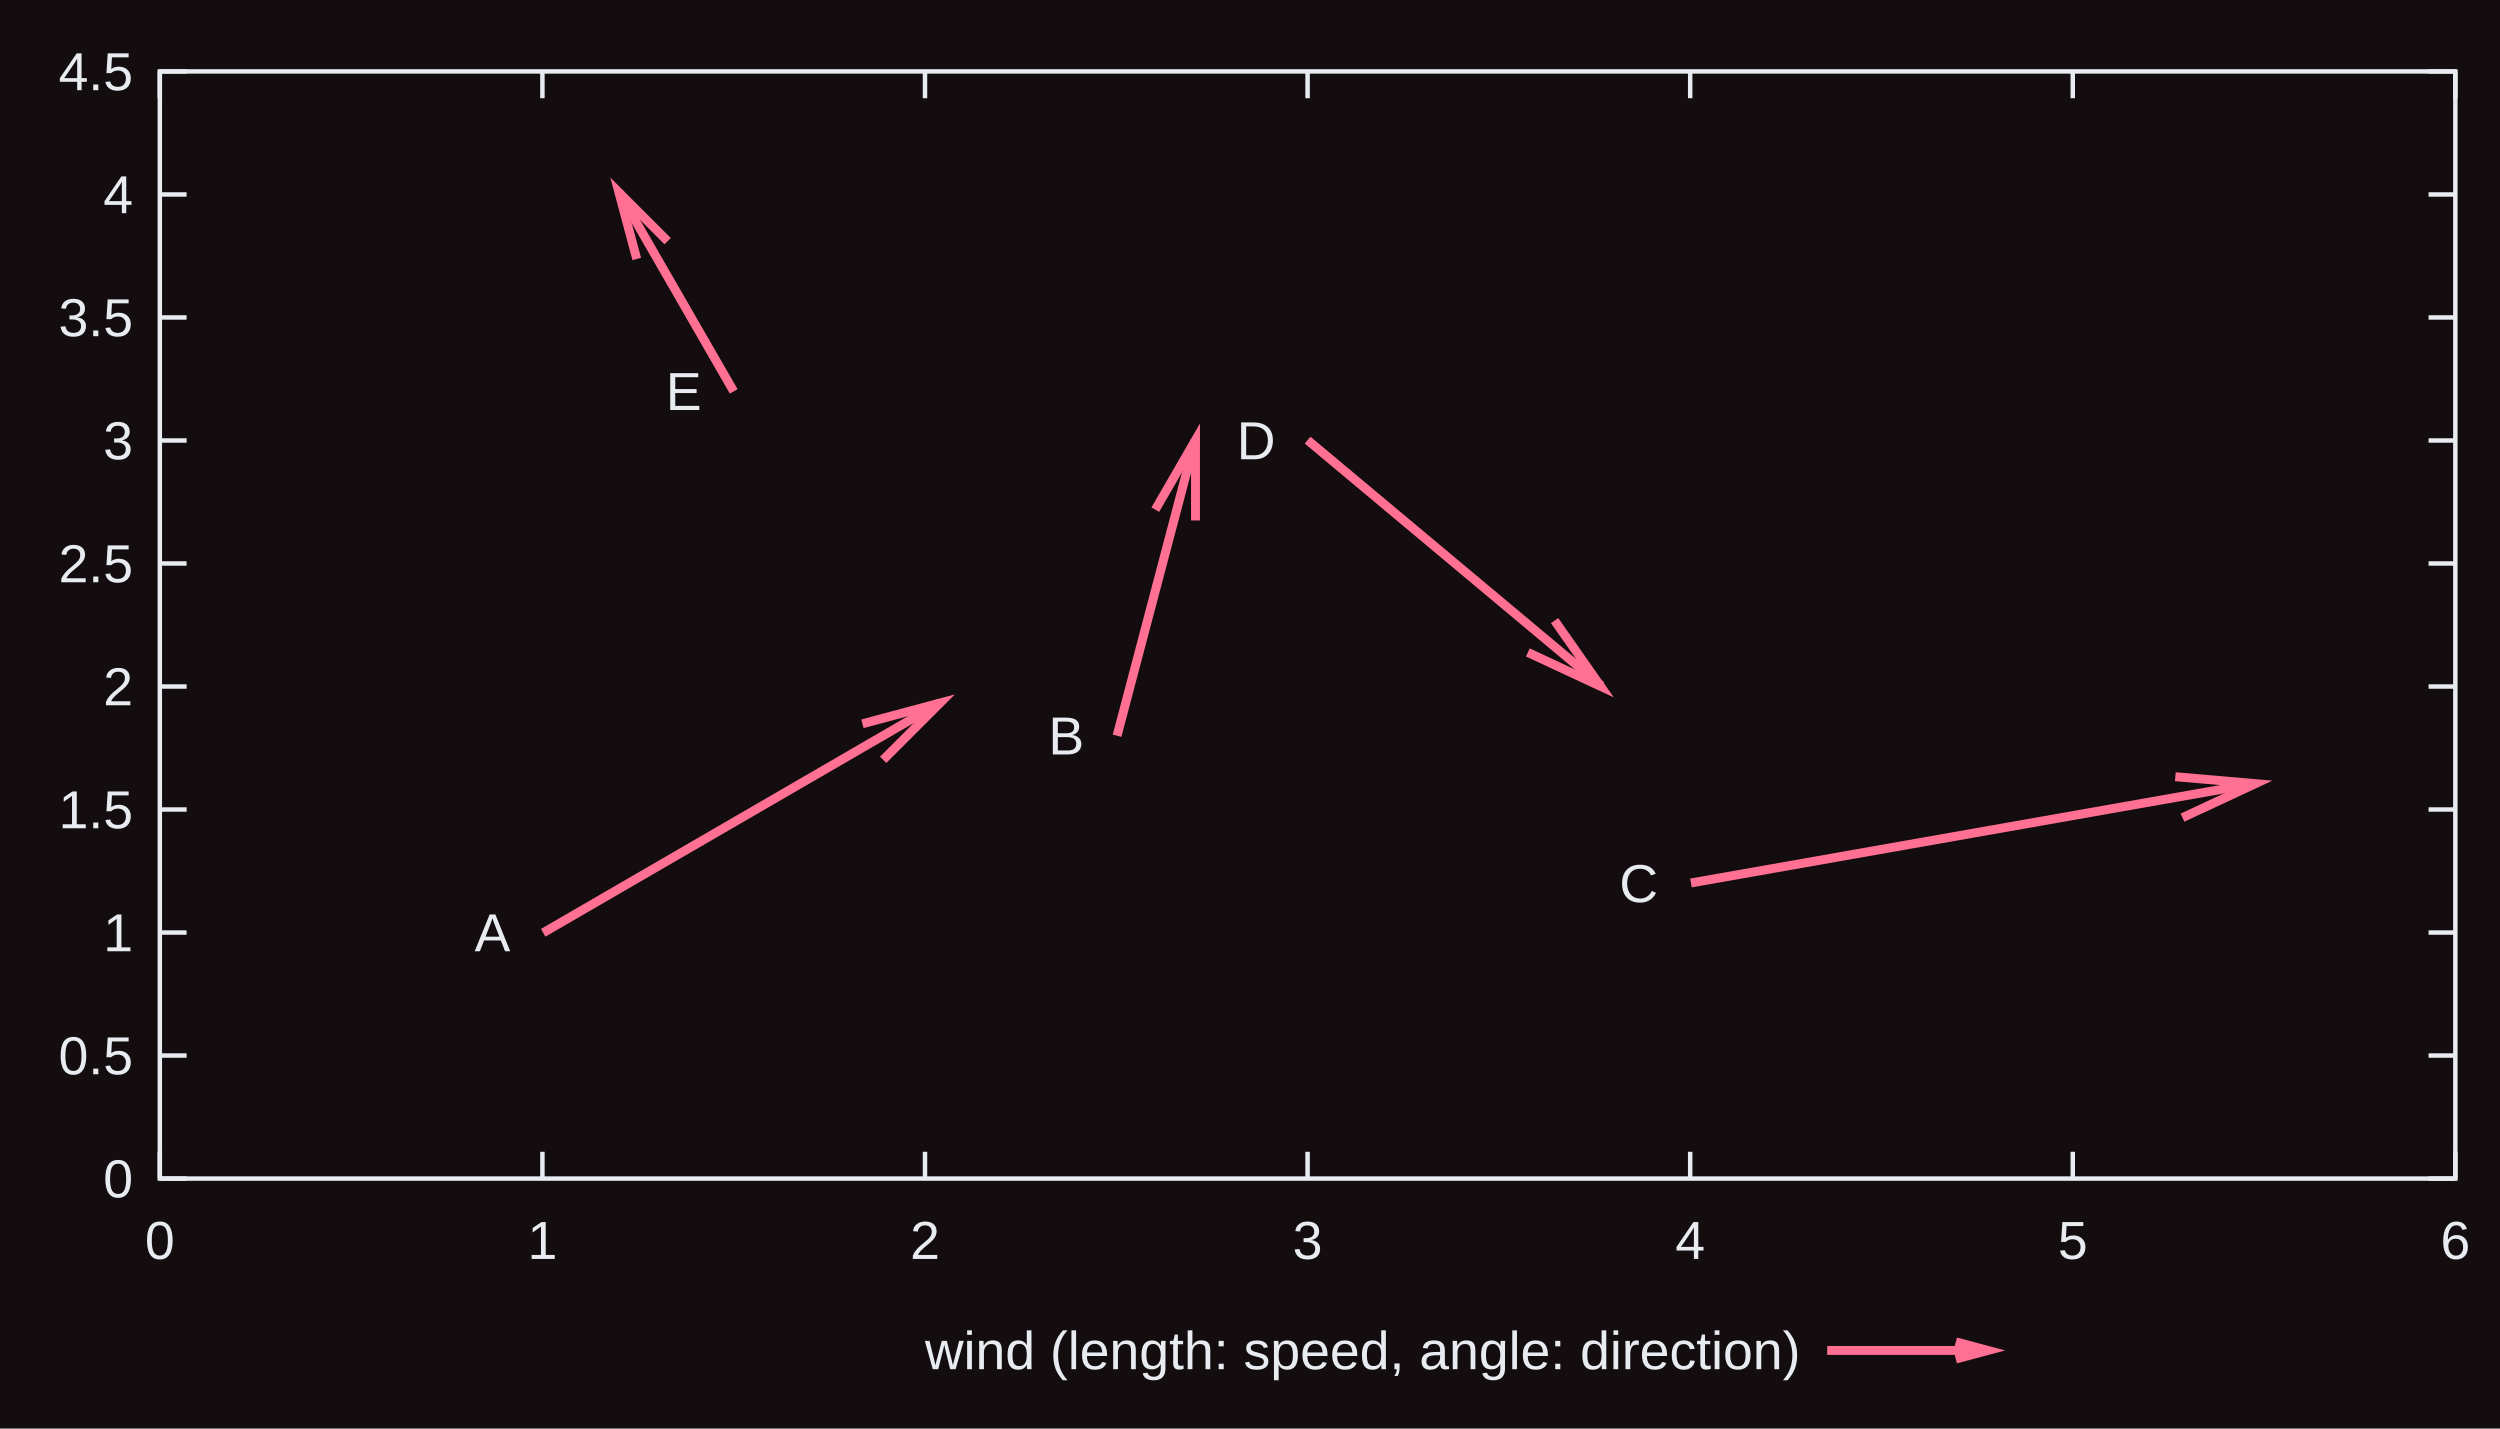
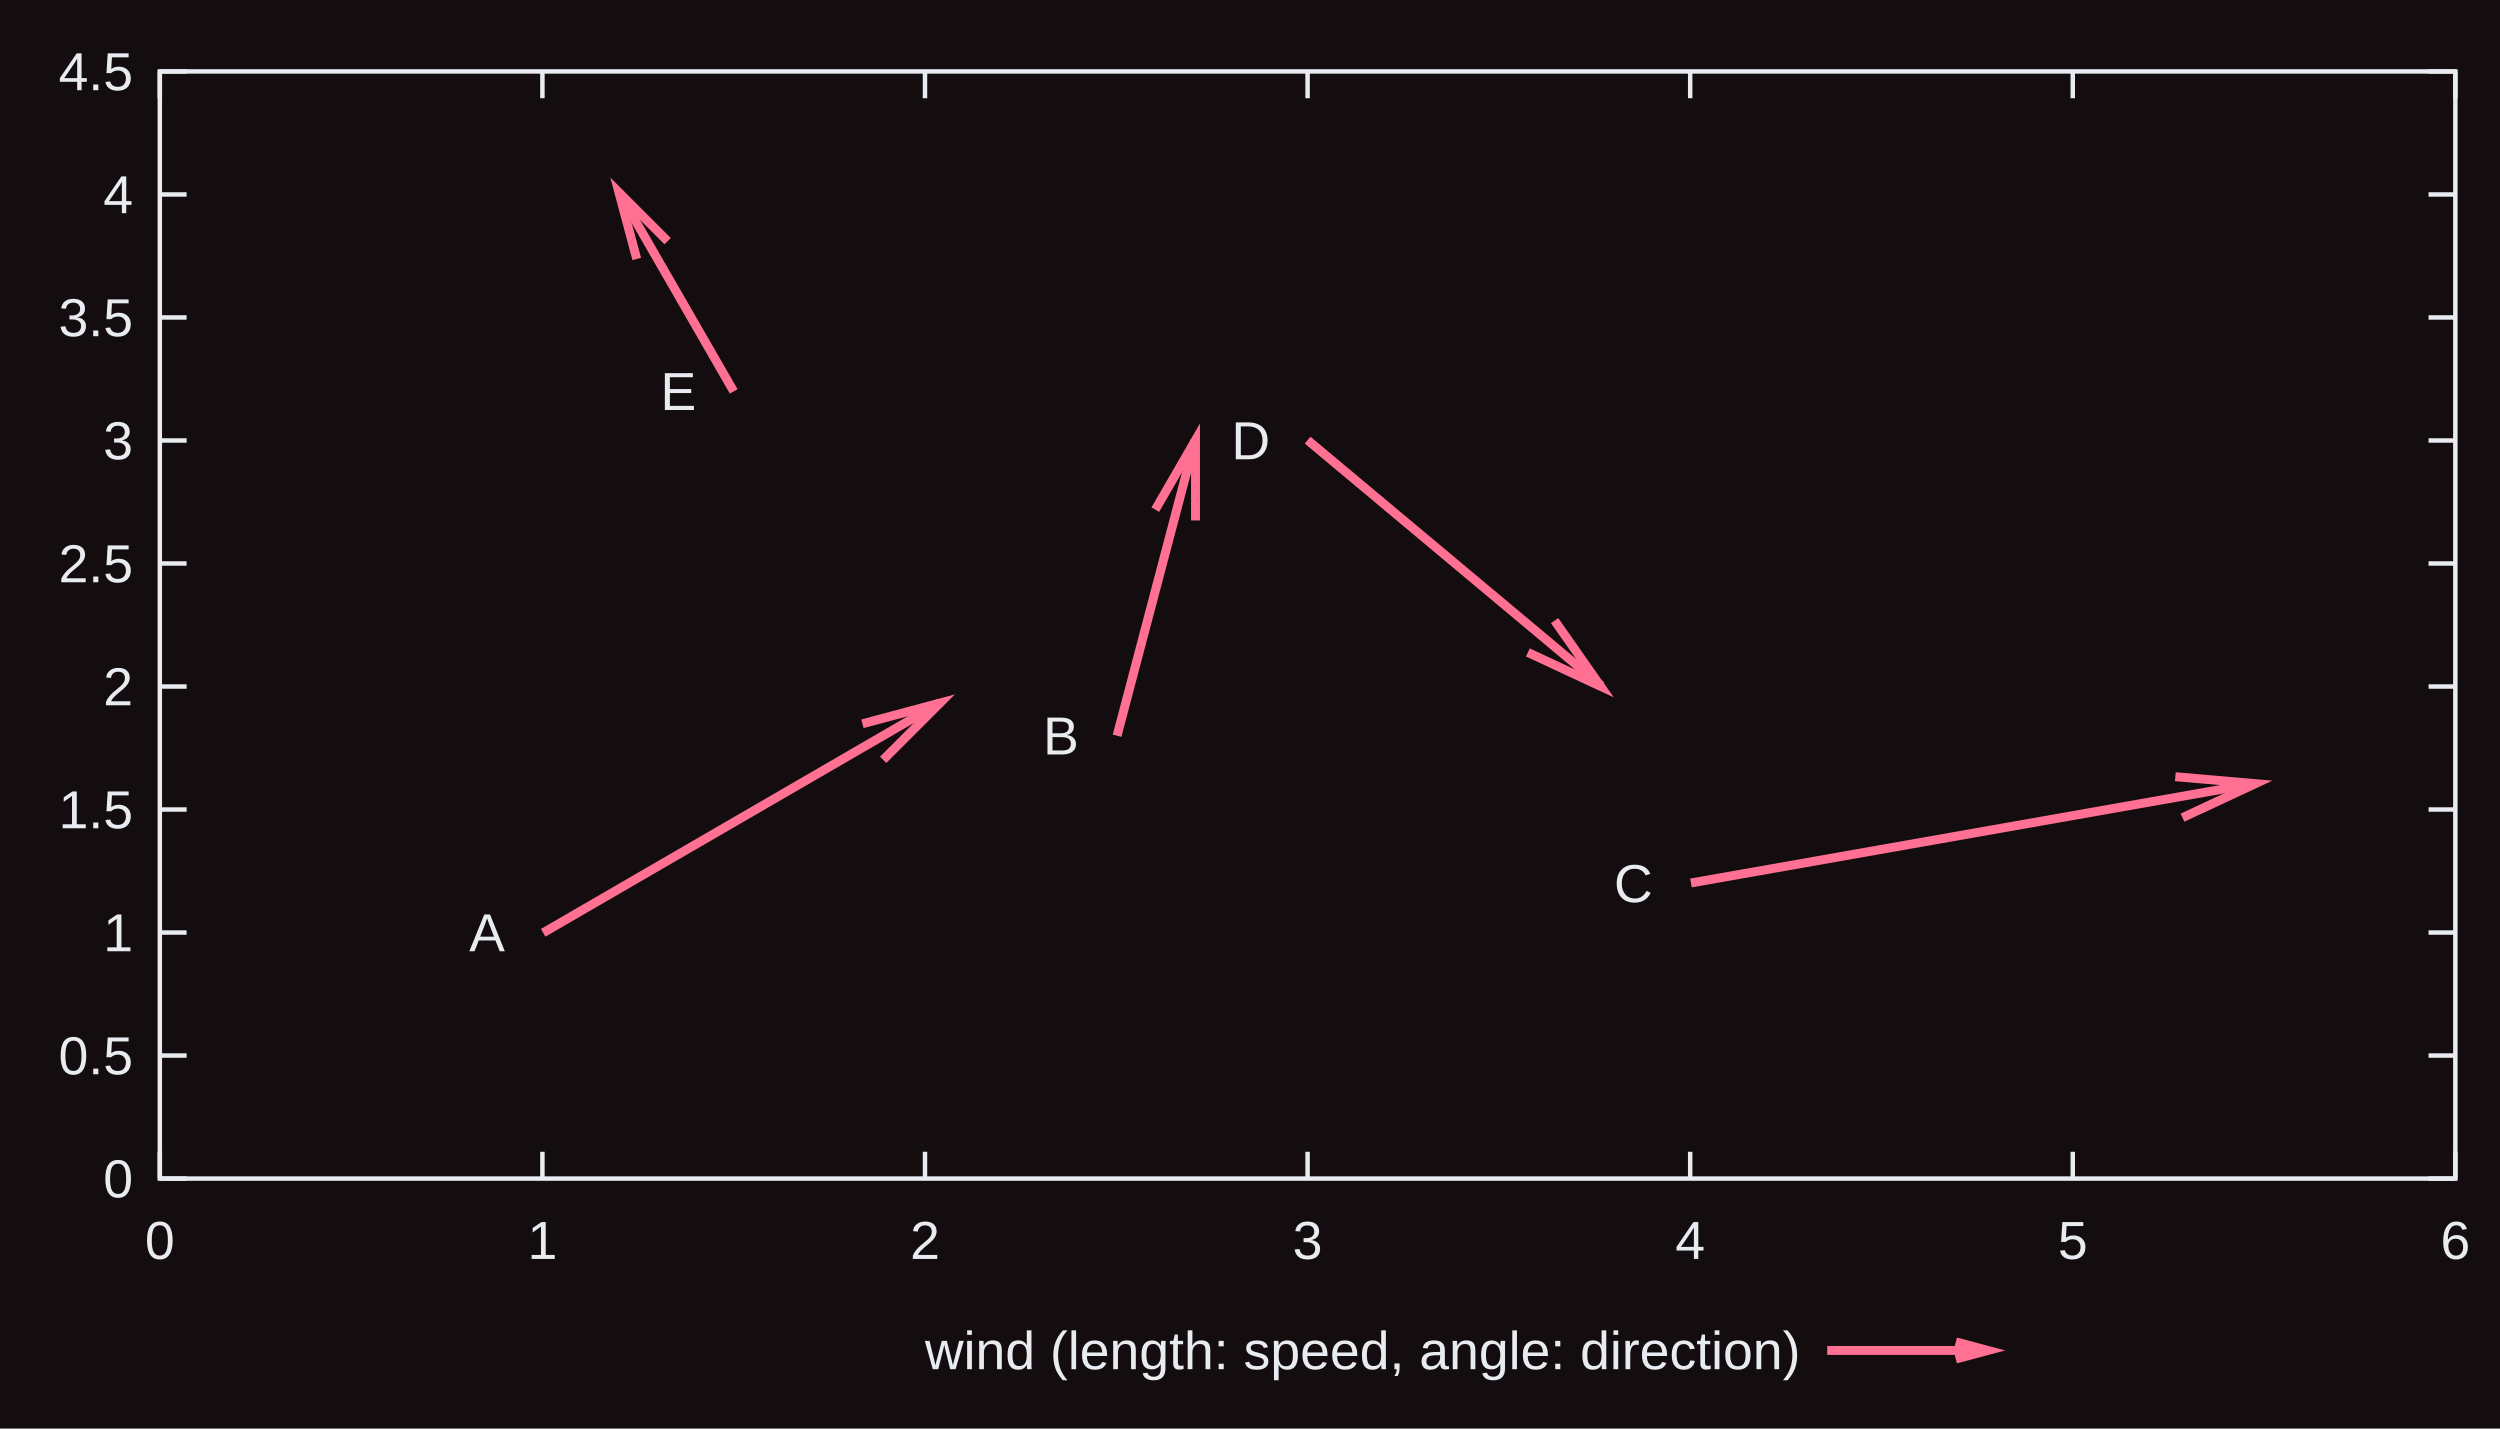
<svg xmlns="http://www.w3.org/2000/svg" width="560" height="320" viewBox="0 0 560 320" font-family="Arial,Helvetica,sans-serif" font-size="12" fill="#e8ecf0" data-theme="night" data-frame="#e8ecf0" data-grid-color="#5c4950">
  <rect x="0" y="0" width="560" height="320" fill="#130d0f" stroke="none" stroke-width="0" />
  <g class="fs-axes" data-area="35.8 550 16 264" data-x="0 6e0" data-y="0 4.5e0" data-log="0 0" data-grid="0" data-font-size="12" data-xformat="%h" data-yformat="%h">
    <g class="fs-grid" display="none">
      <polyline fill="none" stroke="#5c4950" stroke-width="0.5" stroke-dasharray="2,3" points="35.8,264 35.8,16" />
      <polyline fill="none" stroke="#5c4950" stroke-width="0.5" stroke-dasharray="2,3" points="121.5,264 121.5,16" />
      <polyline fill="none" stroke="#5c4950" stroke-width="0.5" stroke-dasharray="2,3" points="207.2,264 207.2,16" />
      <polyline fill="none" stroke="#5c4950" stroke-width="0.5" stroke-dasharray="2,3" points="292.9,264 292.9,16" />
      <polyline fill="none" stroke="#5c4950" stroke-width="0.5" stroke-dasharray="2,3" points="378.6,264 378.6,16" />
      <polyline fill="none" stroke="#5c4950" stroke-width="0.5" stroke-dasharray="2,3" points="464.3,264 464.3,16" />
      <polyline fill="none" stroke="#5c4950" stroke-width="0.5" stroke-dasharray="2,3" points="550,264 550,16" />
      <polyline fill="none" stroke="#5c4950" stroke-width="0.5" stroke-dasharray="2,3" points="35.8,264 550,264" />
      <polyline fill="none" stroke="#5c4950" stroke-width="0.5" stroke-dasharray="2,3" points="35.8,236.44 550,236.44" />
      <polyline fill="none" stroke="#5c4950" stroke-width="0.5" stroke-dasharray="2,3" points="35.8,208.89 550,208.89" />
      <polyline fill="none" stroke="#5c4950" stroke-width="0.5" stroke-dasharray="2,3" points="35.8,181.33 550,181.33" />
      <polyline fill="none" stroke="#5c4950" stroke-width="0.5" stroke-dasharray="2,3" points="35.8,153.78 550,153.78" />
      <polyline fill="none" stroke="#5c4950" stroke-width="0.5" stroke-dasharray="2,3" points="35.8,126.22 550,126.22" />
      <polyline fill="none" stroke="#5c4950" stroke-width="0.5" stroke-dasharray="2,3" points="35.8,98.67 550,98.67" />
      <polyline fill="none" stroke="#5c4950" stroke-width="0.5" stroke-dasharray="2,3" points="35.8,71.11 550,71.11" />
      <polyline fill="none" stroke="#5c4950" stroke-width="0.5" stroke-dasharray="2,3" points="35.8,43.56 550,43.56" />
      <polyline fill="none" stroke="#5c4950" stroke-width="0.5" stroke-dasharray="2,3" points="35.8,16 550,16" />
    </g>
    <svg class="fs-plot" x="35.8" y="16" width="514.2" height="248" viewBox="0 0 1 1" preserveAspectRatio="none" overflow="hidden">
      <g class="fs-series" data-series="1">
        <path class="fs-vectors" data-head="1" data-filled="0" fill="none" stroke="#ff7092" stroke-width="2" vector-effect="non-scaling-stroke" d="M0.167,0.778L0.34,0.57M0.417,0.6L0.451,0.333M0.667,0.733L0.913,0.643M0.5,0.333L0.628,0.555 M0.25,0.289L0.2,0.109" />
      </g>
      <g class="fs-series" data-series="2">
</g>
    </svg>
    <svg class="fs-heads" x="35.8" y="16" width="514.2" height="248" viewBox="0 0 514.2 248" overflow="hidden">
      <g data-series="1">
        <polyline points="157.38,146.13 174.76,141.47 162.03,154.2" fill="none" stroke="#ff7092" stroke-width="2" />
        <polyline points="222.99,98.16 231.99,82.58 231.99,100.58" fill="none" stroke="#ff7092" stroke-width="2" />
        <polyline points="451.47,157.98 469.4,159.54 453.08,167.15" fill="none" stroke="#ff7092" stroke-width="2" />
        <polyline points="312.43,123.01 322.75,137.75 306.44,130.15" fill="none" stroke="#ff7092" stroke-width="2" />
        <polyline points="106.83,42.01 102.84,27.11 113.75,38.02" fill="none" stroke="#ff7092" stroke-width="2" />
      </g>
    </svg>
    <svg class="fs-labels" x="35.8" y="16" width="514.2" height="248" viewBox="0 0 514.2 248" overflow="hidden">
-       <text class="fs-label" data-series="2" data-u="0.166667" data-v="0.777778" data-dx="-7.2" data-dy="4.2" x="78.5" y="197.09" text-anchor="end" fill="#e8ecf0">A</text>
-       <text class="fs-label" data-series="2" data-u="0.416667" data-v="0.6" data-dx="-7.2" data-dy="4.2" x="207.05" y="153" text-anchor="end" fill="#e8ecf0">B</text>
-       <text class="fs-label" data-series="2" data-u="0.666667" data-v="0.733333" data-dx="-7.2" data-dy="4.2" x="335.6" y="186.07" text-anchor="end" fill="#e8ecf0">C</text>
-       <text class="fs-label" data-series="2" data-u="0.5" data-v="0.333333" data-dx="-7.2" data-dy="4.2" x="249.9" y="86.87" text-anchor="end" fill="#e8ecf0">D</text>
-       <text class="fs-label" data-series="2" data-u="0.25" data-v="0.288889" data-dx="-7.2" data-dy="4.2" x="121.35" y="75.84" text-anchor="end" fill="#e8ecf0">E</text>
+       <text class="fs-label" data-series="2" data-u="0.166667" data-v="0.777778" data-dx="-8.4" data-dy="4.2" x="77.3" y="197.09" text-anchor="end" fill="#e8ecf0">A</text>
+       <text class="fs-label" data-series="2" data-u="0.416667" data-v="0.6" data-dx="-8.4" data-dy="4.2" x="205.85" y="153" text-anchor="end" fill="#e8ecf0">B</text>
+       <text class="fs-label" data-series="2" data-u="0.666667" data-v="0.733333" data-dx="-8.4" data-dy="4.2" x="334.4" y="186.07" text-anchor="end" fill="#e8ecf0">C</text>
+       <text class="fs-label" data-series="2" data-u="0.5" data-v="0.333333" data-dx="-8.4" data-dy="4.2" x="248.7" y="86.87" text-anchor="end" fill="#e8ecf0">D</text>
+       <text class="fs-label" data-series="2" data-u="0.25" data-v="0.288889" data-dx="-8.4" data-dy="4.2" x="120.15" y="75.84" text-anchor="end" fill="#e8ecf0">E</text>
    </svg>
    <rect x="35.8" y="16" width="514.2" height="248" fill="none" stroke="#e8ecf0" stroke-width="1" />
    <g class="fs-xticks">
      <polyline fill="none" stroke="#e8ecf0" stroke-width="1" points="35.8,264 35.8,258" />
      <polyline fill="none" stroke="#e8ecf0" stroke-width="1" points="35.8,16 35.8,22" />
      <text x="35.8" y="282" text-anchor="middle">0</text>
      <polyline fill="none" stroke="#e8ecf0" stroke-width="1" points="121.5,264 121.5,258" />
      <polyline fill="none" stroke="#e8ecf0" stroke-width="1" points="121.5,16 121.5,22" />
      <text x="121.5" y="282" text-anchor="middle">1</text>
      <polyline fill="none" stroke="#e8ecf0" stroke-width="1" points="207.2,264 207.2,258" />
      <polyline fill="none" stroke="#e8ecf0" stroke-width="1" points="207.2,16 207.2,22" />
      <text x="207.2" y="282" text-anchor="middle">2</text>
      <polyline fill="none" stroke="#e8ecf0" stroke-width="1" points="292.9,264 292.9,258" />
      <polyline fill="none" stroke="#e8ecf0" stroke-width="1" points="292.9,16 292.9,22" />
      <text x="292.9" y="282" text-anchor="middle">3</text>
      <polyline fill="none" stroke="#e8ecf0" stroke-width="1" points="378.6,264 378.6,258" />
      <polyline fill="none" stroke="#e8ecf0" stroke-width="1" points="378.6,16 378.6,22" />
      <text x="378.6" y="282" text-anchor="middle">4</text>
      <polyline fill="none" stroke="#e8ecf0" stroke-width="1" points="464.3,264 464.3,258" />
      <polyline fill="none" stroke="#e8ecf0" stroke-width="1" points="464.3,16 464.3,22" />
      <text x="464.3" y="282" text-anchor="middle">5</text>
      <polyline fill="none" stroke="#e8ecf0" stroke-width="1" points="550,264 550,258" />
      <polyline fill="none" stroke="#e8ecf0" stroke-width="1" points="550,16 550,22" />
      <text x="550" y="282" text-anchor="middle">6</text>
    </g>
    <g class="fs-yticks">
      <polyline fill="none" stroke="#e8ecf0" stroke-width="1" points="35.8,264 41.8,264" />
      <polyline fill="none" stroke="#e8ecf0" stroke-width="1" points="550,264 544,264" />
      <text x="29.8" y="268.2" text-anchor="end">0</text>
      <polyline fill="none" stroke="#e8ecf0" stroke-width="1" points="35.8,236.44 41.8,236.44" />
      <polyline fill="none" stroke="#e8ecf0" stroke-width="1" points="550,236.44 544,236.44" />
      <text x="29.8" y="240.64" text-anchor="end">0.5</text>
      <polyline fill="none" stroke="#e8ecf0" stroke-width="1" points="35.8,208.89 41.8,208.89" />
      <polyline fill="none" stroke="#e8ecf0" stroke-width="1" points="550,208.89 544,208.89" />
      <text x="29.8" y="213.09" text-anchor="end">1</text>
      <polyline fill="none" stroke="#e8ecf0" stroke-width="1" points="35.8,181.33 41.8,181.33" />
      <polyline fill="none" stroke="#e8ecf0" stroke-width="1" points="550,181.33 544,181.33" />
      <text x="29.8" y="185.53" text-anchor="end">1.5</text>
      <polyline fill="none" stroke="#e8ecf0" stroke-width="1" points="35.8,153.78 41.8,153.78" />
      <polyline fill="none" stroke="#e8ecf0" stroke-width="1" points="550,153.78 544,153.78" />
      <text x="29.8" y="157.98" text-anchor="end">2</text>
      <polyline fill="none" stroke="#e8ecf0" stroke-width="1" points="35.8,126.22 41.8,126.22" />
      <polyline fill="none" stroke="#e8ecf0" stroke-width="1" points="550,126.22 544,126.22" />
      <text x="29.8" y="130.42" text-anchor="end">2.5</text>
      <polyline fill="none" stroke="#e8ecf0" stroke-width="1" points="35.8,98.67 41.8,98.67" />
      <polyline fill="none" stroke="#e8ecf0" stroke-width="1" points="550,98.67 544,98.67" />
      <text x="29.8" y="102.87" text-anchor="end">3</text>
      <polyline fill="none" stroke="#e8ecf0" stroke-width="1" points="35.8,71.11 41.8,71.11" />
      <polyline fill="none" stroke="#e8ecf0" stroke-width="1" points="550,71.11 544,71.11" />
      <text x="29.8" y="75.31" text-anchor="end">3.5</text>
      <polyline fill="none" stroke="#e8ecf0" stroke-width="1" points="35.8,43.56 41.8,43.56" />
      <polyline fill="none" stroke="#e8ecf0" stroke-width="1" points="550,43.56 544,43.56" />
      <text x="29.8" y="47.76" text-anchor="end">4</text>
      <polyline fill="none" stroke="#e8ecf0" stroke-width="1" points="35.8,16 41.8,16" />
      <polyline fill="none" stroke="#e8ecf0" stroke-width="1" points="550,16 544,16" />
      <text x="29.8" y="20.2" text-anchor="end">4.5</text>
    </g>
    <g class="fs-key-entry" data-series="1">
      <polyline fill="none" stroke="#ff7092" stroke-width="2" points="409.3,302.5 445.3,302.5" />
      <polyline fill="none" stroke="#ff7092" stroke-width="2" points="438.1,304.42 445.3,302.5 438.1,300.58" />
      <text x="403.3" y="306.7" text-anchor="end">wind (length: speed, angle: direction)</text>
    </g>
  </g>
</svg>
